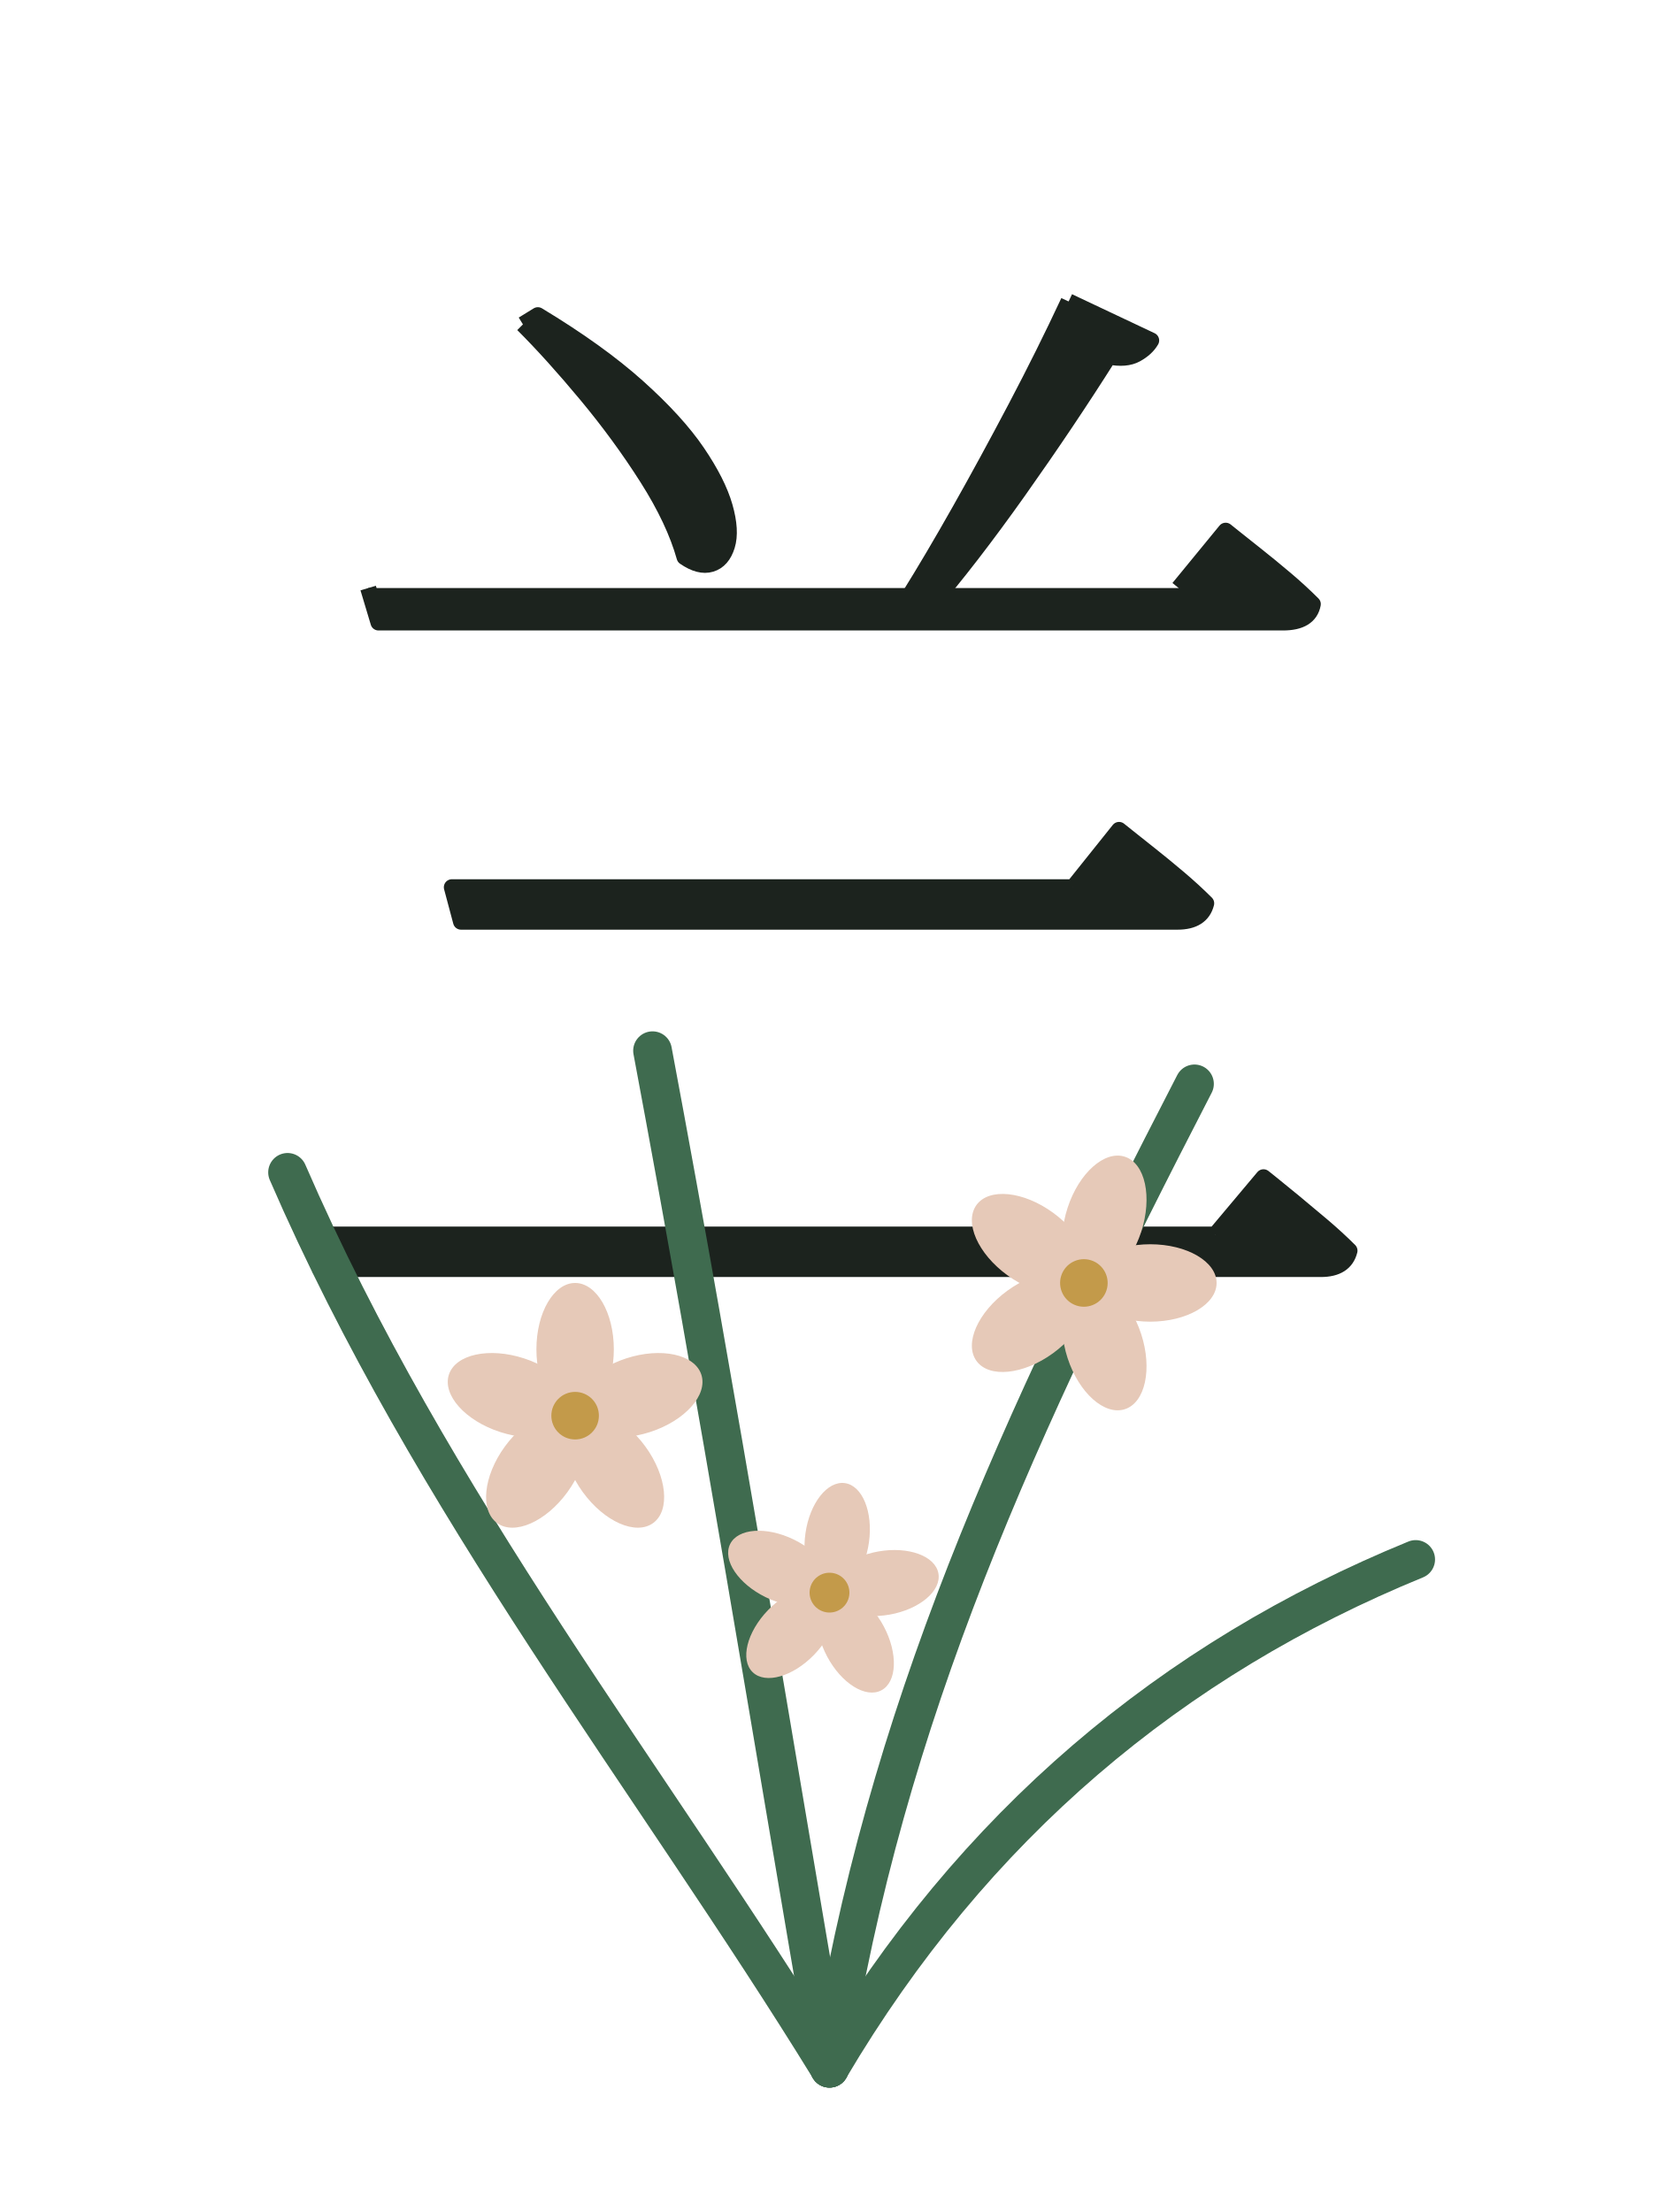
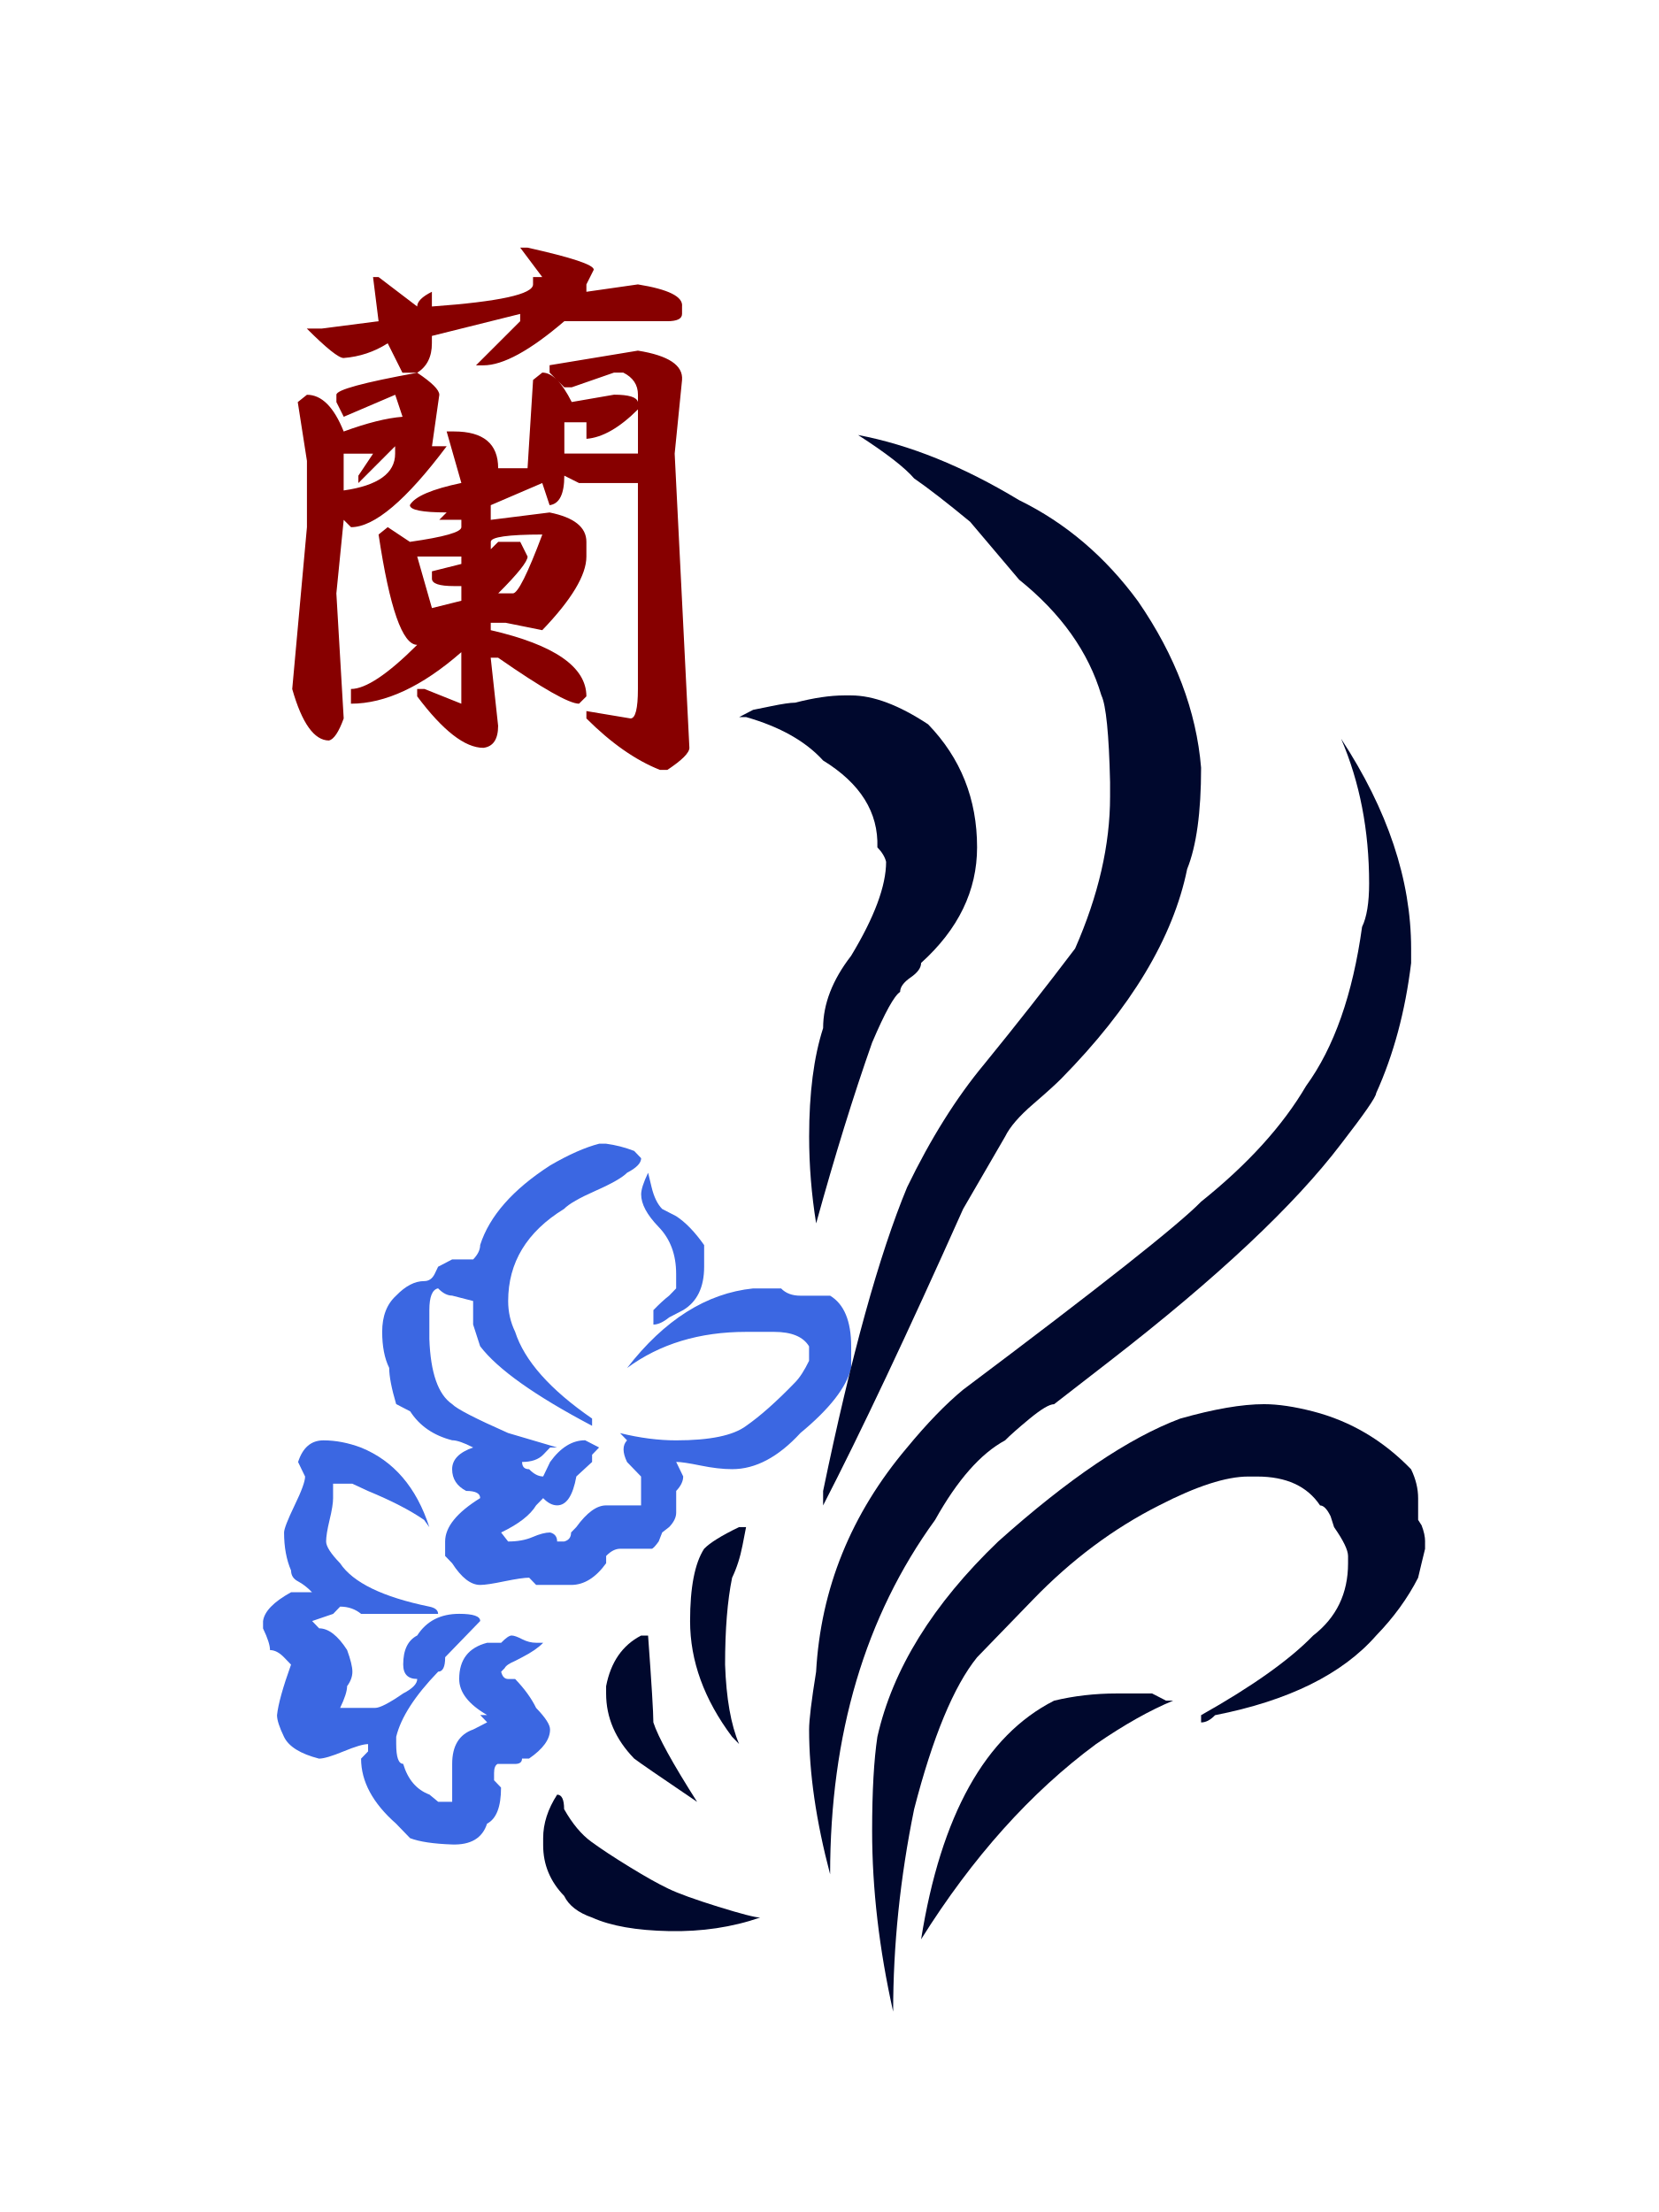
<svg xmlns="http://www.w3.org/2000/svg" width="300" height="400" viewBox="0 0 300 400">
-   <g transform="translate(46.47 227.61) scale(0.2073)">
-     <path d="M836-21L878-71Q878-71 885.50-65Q893-59 904.50-49.50Q916-40 929-29Q942-18 953-7Q949 9 928 9L55 9L46-21L836-21M712-324L752-374Q752-374 759.50-368Q767-362 779-352.50Q791-343 804-332Q817-321 828-310Q824-294 803-294L178-294L170-324L712-324M708-835L780-801Q776-794 767-789Q758-784 743-787Q707-730 664.50-670Q622-610 585-567L569-578Q589-610 613-652.50Q637-695 662-742.50Q687-790 708-835M232-815L245-823Q298-791 332-760.50Q366-730 384-703.50Q402-677 408-656Q414-635 410-622Q406-609 396-606Q386-603 373-612Q364-644 340.50-681Q317-718 287.50-753.50Q258-789 232-815M804-585L845-635Q845-635 852.50-629Q860-623 872-613.50Q884-604 897-593Q910-582 921-571Q918-555 895-555L106-555L97-585" fill="#1c231e" stroke="#1c231e" stroke-width="14" stroke-linejoin="round" />
-   </g>
-   <g fill="none" stroke="#3f6b4f" stroke-width="7" stroke-linecap="round">
-     <path d="M150 374 C118 322 78 272 52 212" />
-     <path d="M150 374 C160 310 184 258 216 196" />
-     <path d="M150 374 C140 316 130 254 118 190" />
-     <path d="M150 374 C176 330 212 300 256 282" />
-   </g>
-   <g transform="translate(104 256) rotate(0)">
-     <ellipse cx="0" cy="-12" rx="7.0" ry="12" fill="#e6c9b8" transform="rotate(0)" />
-     <ellipse cx="0" cy="-12" rx="7.0" ry="12" fill="#e6c9b8" transform="rotate(72)" />
-     <ellipse cx="0" cy="-12" rx="7.0" ry="12" fill="#e6c9b8" transform="rotate(144)" />
-     <ellipse cx="0" cy="-12" rx="7.0" ry="12" fill="#e6c9b8" transform="rotate(216)" />
-     <ellipse cx="0" cy="-12" rx="7.0" ry="12" fill="#e6c9b8" transform="rotate(288)" />
-     <circle r="4.3" fill="#c39a4a" />
-   </g>
-   <g transform="translate(196 232) rotate(18)">
-     <ellipse cx="0" cy="-12" rx="7.0" ry="12" fill="#e6c9b8" transform="rotate(0)" />
-     <ellipse cx="0" cy="-12" rx="7.0" ry="12" fill="#e6c9b8" transform="rotate(72)" />
-     <ellipse cx="0" cy="-12" rx="7.0" ry="12" fill="#e6c9b8" transform="rotate(144)" />
-     <ellipse cx="0" cy="-12" rx="7.0" ry="12" fill="#e6c9b8" transform="rotate(216)" />
-     <ellipse cx="0" cy="-12" rx="7.0" ry="12" fill="#e6c9b8" transform="rotate(288)" />
-     <circle r="4.3" fill="#c39a4a" />
-   </g>
-   <g transform="translate(150 288) rotate(8)">
-     <ellipse cx="0" cy="-10" rx="5.8" ry="10" fill="#e6c9b8" transform="rotate(0)" />
-     <ellipse cx="0" cy="-10" rx="5.8" ry="10" fill="#e6c9b8" transform="rotate(72)" />
-     <ellipse cx="0" cy="-10" rx="5.8" ry="10" fill="#e6c9b8" transform="rotate(144)" />
-     <ellipse cx="0" cy="-10" rx="5.8" ry="10" fill="#e6c9b8" transform="rotate(216)" />
-     <ellipse cx="0" cy="-10" rx="5.8" ry="10" fill="#e6c9b8" transform="rotate(288)" />
-     <circle r="3.6" fill="#c39a4a" />
+   <defs>
+     <clipPath id="clipFace">
+       <rect x="6.5" y="6.5" rx="10" ry="10" width="107" height="147" />
+     </clipPath>
+   </defs>
+   <g transform="scale(2.5)">
+     <g clip-path="url(#clipFace)">
+       <g transform="translate(8.63673,6.5) scale(0.735)">
+         <g transform="matrix(4.033152,0,0,4.033152,-1362.927,-881.4697)">
+           <path fill="#3b67e2" d="m 348.099,258.038 c -0.114,-0.235 -0.285,-0.47 -0.512,-0.706 h -0.17 c -0.085,0 -0.143,-0.059 -0.171,-0.177 l 0.086,-0.088 c 0.028,-0.059 0.114,-0.117 0.256,-0.177 l 0.17,-0.088 c 0.228,-0.117 0.399,-0.235 0.514,-0.354 H 348.1 c -0.114,0 -0.228,-0.029 -0.342,-0.087 -0.114,-0.059 -0.199,-0.09 -0.256,-0.09 -0.057,0 -0.143,0.06 -0.256,0.177 h -0.341 c -0.456,0.118 -0.683,0.412 -0.683,0.883 0,0.324 0.227,0.618 0.683,0.881 h -0.17 l 0.17,0.177 -0.17,0.088 -0.171,0.087 c -0.341,0.119 -0.513,0.398 -0.513,0.838 v 0.397 0.353 0.176 h -0.171 -0.171 l -0.213,-0.176 c -0.314,-0.117 -0.527,-0.367 -0.641,-0.75 -0.113,0 -0.17,-0.16 -0.17,-0.485 v -0.175 c 0.114,-0.47 0.455,-1 1.024,-1.589 0.114,0 0.171,-0.117 0.171,-0.353 l 0.855,-0.883 c 0,-0.117 -0.171,-0.175 -0.512,-0.175 -0.456,0 -0.798,0.175 -1.025,0.528 -0.228,0.118 -0.342,0.353 -0.342,0.708 0,0.235 0.114,0.353 0.342,0.353 h 0.171 -0.171 c 0,0.117 -0.114,0.236 -0.342,0.353 -0.34,0.235 -0.569,0.353 -0.682,0.353 H 344 h -0.171 -0.512 c 0.113,-0.235 0.17,-0.412 0.17,-0.53 0.086,-0.117 0.129,-0.234 0.129,-0.353 0,-0.117 -0.043,-0.294 -0.129,-0.53 -0.228,-0.353 -0.455,-0.528 -0.683,-0.528 l -0.17,-0.178 0.513,-0.175 0.17,-0.177 c 0.199,0 0.37,0.061 0.512,0.177 h 0.257 0.17 0.341 0.598 0.512 c 0,-0.089 -0.07,-0.148 -0.213,-0.177 -1.139,-0.234 -1.864,-0.587 -2.178,-1.058 -0.228,-0.236 -0.341,-0.412 -0.341,-0.531 0,-0.117 0.028,-0.292 0.085,-0.528 0.057,-0.235 0.085,-0.412 0.085,-0.529 v -0.175 -0.178 h 0.47 l 0.384,0.178 c 0.569,0.235 1.024,0.469 1.366,0.705 l 0.128,0.176 c -0.314,-0.971 -0.869,-1.616 -1.666,-1.941 -0.313,-0.117 -0.619,-0.176 -0.917,-0.176 -0.3,0 -0.506,0.176 -0.619,0.529 l 0.085,0.177 0.086,0.177 c 0,0.117 -0.086,0.354 -0.257,0.705 -0.17,0.353 -0.256,0.574 -0.256,0.662 0,0.353 0.057,0.662 0.171,0.927 0,0.117 0.057,0.206 0.17,0.264 0.113,0.06 0.228,0.148 0.341,0.265 h -0.17 -0.257 -0.084 c -0.428,0.236 -0.655,0.472 -0.684,0.706 v 0.178 c 0.113,0.235 0.17,0.411 0.17,0.528 0.114,0 0.228,0.06 0.342,0.177 l 0.171,0.177 c -0.2,0.558 -0.315,0.97 -0.342,1.234 0,0.119 0.057,0.294 0.171,0.53 0.114,0.235 0.398,0.413 0.854,0.53 0.114,0 0.314,-0.059 0.599,-0.177 0.284,-0.117 0.483,-0.177 0.598,-0.177 v 0.177 l -0.171,0.177 c 0,0.558 0.286,1.087 0.854,1.587 l 0.342,0.354 c 0.228,0.087 0.569,0.138 1.024,0.154 0.455,0.015 0.74,-0.154 0.854,-0.508 0.228,-0.118 0.341,-0.411 0.341,-0.881 l -0.17,-0.178 v -0.176 c 0,-0.117 0.028,-0.191 0.085,-0.222 h 0.299 0.128 c 0.113,0 0.17,-0.043 0.17,-0.131 h 0.171 c 0.343,-0.236 0.513,-0.471 0.513,-0.708 0.002,-0.117 -0.112,-0.292 -0.34,-0.528 z" />
+           <path fill="#3b67e2" d="m 355.273,247.979 h -0.342 -0.086 -0.085 -0.214 c -0.199,0 -0.356,-0.059 -0.469,-0.177 h -0.684 c -1.139,0.118 -2.163,0.766 -3.074,1.941 0.797,-0.587 1.765,-0.881 2.904,-0.881 h 0.255 0.427 c 0.428,0 0.712,0.118 0.854,0.353 v 0.353 c -0.114,0.236 -0.228,0.412 -0.342,0.528 -0.456,0.472 -0.854,0.824 -1.195,1.061 -0.315,0.235 -0.883,0.352 -1.708,0.352 -0.427,0 -0.883,-0.058 -1.367,-0.177 l 0.171,0.177 h 0.171 -0.171 c -0.114,0.118 -0.114,0.294 0,0.529 l 0.342,0.354 v 0.175 0.178 0.175 0.176 h -0.17 -0.684 c -0.228,0 -0.47,0.176 -0.726,0.529 l -0.128,0.132 c 0,0.119 -0.058,0.192 -0.17,0.22 h -0.17 c 0,-0.117 -0.058,-0.191 -0.171,-0.22 -0.114,0 -0.256,0.037 -0.427,0.111 -0.171,0.074 -0.371,0.109 -0.598,0.109 l -0.171,-0.22 c 0.428,-0.205 0.711,-0.425 0.854,-0.662 l 0.172,-0.176 c 0.113,0.118 0.227,0.176 0.341,0.176 0.227,0 0.384,-0.235 0.469,-0.705 l 0.384,-0.354 v -0.176 l 0.171,-0.177 -0.341,-0.176 c -0.314,0 -0.599,0.176 -0.854,0.529 l -0.17,0.354 c -0.115,0 -0.229,-0.06 -0.343,-0.177 -0.114,0 -0.171,-0.059 -0.171,-0.177 0.228,0 0.399,-0.059 0.514,-0.176 l 0.17,-0.177 h 0.171 l -1.196,-0.353 c -0.797,-0.353 -1.252,-0.587 -1.367,-0.706 -0.342,-0.234 -0.526,-0.765 -0.555,-1.589 v -0.706 c 0,-0.323 0.071,-0.499 0.213,-0.529 0.114,0.118 0.228,0.177 0.342,0.177 l 0.513,0.132 v 0.308 0.265 l 0.171,0.53 c 0.426,0.56 1.337,1.207 2.732,1.942 v -0.177 c -1.024,-0.706 -1.651,-1.412 -1.878,-2.117 -0.114,-0.236 -0.17,-0.485 -0.17,-0.75 0,-0.941 0.455,-1.691 1.366,-2.25 0.113,-0.118 0.369,-0.265 0.769,-0.442 0.397,-0.175 0.654,-0.323 0.768,-0.44 0.228,-0.117 0.342,-0.236 0.342,-0.353 l -0.17,-0.178 c -0.228,-0.088 -0.457,-0.146 -0.684,-0.176 h -0.171 c -0.341,0.088 -0.741,0.264 -1.195,0.529 -0.912,0.588 -1.481,1.236 -1.708,1.941 0,0.119 -0.058,0.236 -0.171,0.353 h -0.513 l -0.342,0.178 -0.084,0.175 c -0.058,0.118 -0.143,0.176 -0.256,0.176 -0.229,0 -0.456,0.118 -0.684,0.354 -0.228,0.207 -0.341,0.5 -0.341,0.883 0,0.353 0.056,0.647 0.171,0.881 0,0.206 0.057,0.501 0.17,0.883 l 0.342,0.177 c 0.228,0.354 0.569,0.589 1.024,0.706 0.115,0 0.285,0.059 0.513,0.176 -0.341,0.118 -0.513,0.294 -0.513,0.53 0,0.235 0.115,0.412 0.342,0.53 0.228,0 0.342,0.058 0.342,0.175 -0.569,0.353 -0.855,0.706 -0.855,1.058 v 0.354 l 0.171,0.177 c 0.228,0.353 0.455,0.53 0.684,0.53 0.113,0 0.312,-0.03 0.598,-0.09 0.285,-0.058 0.483,-0.087 0.597,-0.087 l 0.171,0.177 h 0.427 0.427 c 0.314,0 0.599,-0.177 0.854,-0.53 v -0.177 c 0.113,-0.118 0.228,-0.176 0.342,-0.176 h 0.171 0.598 c 0.028,0 0.085,-0.059 0.171,-0.178 l 0.086,-0.22 0.17,-0.132 c 0.113,-0.118 0.171,-0.234 0.171,-0.353 v -0.265 -0.088 -0.175 c 0.113,-0.118 0.171,-0.237 0.171,-0.354 l -0.171,-0.354 c 0.113,0 0.313,0.031 0.598,0.089 0.285,0.058 0.54,0.088 0.769,0.088 0.568,0 1.124,-0.294 1.665,-0.883 0.711,-0.587 1.125,-1.117 1.238,-1.588 v -0.529 c -0.002,-0.616 -0.173,-1.027 -0.514,-1.233 z" />
+           <path fill="#870000" d="m 345.198,225.458 c 0.359,0.24 0.539,0.418 0.539,0.539 l -0.179,1.255 h 0.179 0.18 c -0.988,1.318 -1.766,1.975 -2.334,1.975 l -0.179,-0.179 -0.179,1.794 0.179,3.052 c -0.119,0.33 -0.24,0.509 -0.358,0.538 -0.359,0 -0.66,-0.418 -0.898,-1.256 l 0.359,-3.95 v -1.616 l -0.224,-1.435 0.224,-0.179 c 0.36,0 0.658,0.299 0.897,0.896 0.569,-0.208 1.047,-0.329 1.436,-0.359 l -0.179,-0.537 -1.256,0.537 -0.179,-0.358 v -0.179 c -0.002,-0.12 0.655,-0.298 1.972,-0.538 z m 2.513,-3.052 h 0.179 c 1.077,0.24 1.616,0.418 1.616,0.538 l -0.18,0.359 v 0.18 l 1.257,-0.18 c 0.748,0.121 1.106,0.299 1.077,0.539 v 0.181 c 0,0.119 -0.121,0.178 -0.36,0.178 h -2.154 -0.359 c -0.838,0.718 -1.496,1.077 -1.975,1.077 h -0.18 l 1.078,-1.077 v -0.178 l -2.154,0.537 v 0.18 c 0,0.329 -0.12,0.569 -0.359,0.718 h -0.36 l -0.359,-0.718 c -0.329,0.21 -0.688,0.329 -1.077,0.359 -0.119,0 -0.419,-0.24 -0.897,-0.718 h 0.36 l 1.391,-0.18 -0.135,-1.077 h 0.135 l 0.942,0.718 c 0,-0.119 0.119,-0.24 0.359,-0.359 v 0.359 c 1.645,-0.119 2.468,-0.299 2.468,-0.539 v -0.179 h 0.225 z m -3.949,5.744 v -0.18 l 0.359,-0.537 h -0.718 v 0.358 0.54 c 0.837,-0.119 1.256,-0.42 1.256,-0.898 v -0.181 z m 6.821,-3.231 c 0.748,0.12 1.106,0.358 1.077,0.717 l -0.18,1.796 0.359,7.179 c 0,0.121 -0.179,0.301 -0.539,0.539 h -0.179 c -0.599,-0.238 -1.196,-0.658 -1.795,-1.256 v -0.18 l 1.077,0.18 c 0.119,0 0.18,-0.239 0.18,-0.718 v -5.026 h -1.257 -0.18 l -0.359,-0.18 c 0,0.45 -0.12,0.69 -0.359,0.72 l -0.179,-0.54 -1.257,0.54 v 0.358 l 1.436,-0.18 c 0.599,0.121 0.898,0.358 0.898,0.717 v 0.359 c 0,0.45 -0.359,1.048 -1.077,1.796 l -0.897,-0.181 h -0.36 v 0.181 c 1.556,0.358 2.334,0.898 2.334,1.615 l -0.18,0.179 c -0.24,0 -0.897,-0.373 -1.974,-1.122 h -0.181 l 0.181,1.661 c 0,0.329 -0.121,0.509 -0.36,0.538 -0.449,0 -0.988,-0.419 -1.615,-1.256 v -0.18 h 0.18 l 0.897,0.359 v -1.257 c -0.958,0.838 -1.856,1.257 -2.693,1.257 v -0.179 -0.18 c 0.359,0 0.897,-0.359 1.616,-1.077 -0.36,0 -0.673,-0.898 -0.942,-2.692 l 0.224,-0.18 0.54,0.359 c 0.837,-0.119 1.256,-0.238 1.256,-0.359 v -0.179 h -0.539 l 0.18,-0.18 c -0.6,0 -0.897,-0.06 -0.897,-0.179 0.119,-0.211 0.539,-0.389 1.256,-0.54 l -0.359,-1.257 h 0.179 c 0.718,0 1.078,0.3 1.078,0.898 h 0.179 0.538 l 0.135,-2.155 0.225,-0.179 c 0.239,0 0.478,0.24 0.718,0.718 l 1.033,-0.179 c 0.359,0 0.553,0.059 0.583,0.179 v 0.18 c -0.449,0.448 -0.868,0.688 -1.257,0.718 v -0.404 h -0.539 v 0.763 h 1.616 0.18 v -1.436 c 0,-0.24 -0.12,-0.42 -0.359,-0.539 H 350 l -1.033,0.359 h -0.18 l -0.359,-0.359 v -0.18 z m -5.205,5.025 h -0.18 l 0.359,1.257 0.718,-0.179 v -0.358 h -0.18 c -0.358,0 -0.538,-0.06 -0.538,-0.181 v -0.179 l 0.718,-0.18 v -0.181 h -0.897 z m 1.615,-0.359 v 0.18 l 0.181,-0.18 h 0.538 l 0.179,0.359 c 0,0.121 -0.239,0.42 -0.717,0.898 h 0.359 c 0.119,0 0.358,-0.478 0.718,-1.436 -0.839,0.001 -1.258,0.061 -1.258,0.179 z" />
+           <path fill="#00082d" d="m 350.383,261.92 c -0.384,-0.235 -0.698,-0.442 -0.939,-0.618 -0.242,-0.177 -0.463,-0.442 -0.662,-0.795 0,-0.234 -0.057,-0.353 -0.17,-0.353 -0.228,0.353 -0.341,0.706 -0.341,1.06 v 0.175 c 0,0.471 0.17,0.883 0.512,1.236 0.113,0.233 0.342,0.411 0.683,0.528 0.455,0.206 1.082,0.315 1.879,0.331 0.797,0.016 1.538,-0.095 2.221,-0.331 -0.115,0 -0.456,-0.088 -1.025,-0.264 -0.57,-0.178 -0.976,-0.324 -1.218,-0.442 -0.243,-0.115 -0.555,-0.291 -0.94,-0.527 z" />
+           <path fill="#00082d" d="m 350.96,258.391 c 0,-0.236 -0.043,-0.941 -0.129,-2.119 h -0.17 c -0.456,0.236 -0.741,0.648 -0.854,1.236 v 0.177 c 0,0.589 0.228,1.117 0.684,1.588 0.113,0.088 0.626,0.441 1.537,1.058 -0.598,-0.94 -0.955,-1.587 -1.068,-1.94 z" />
+           <path fill="#3b67e2" d="m 352.198,246.743 c -0.228,-0.323 -0.456,-0.558 -0.683,-0.705 l -0.171,-0.088 -0.17,-0.088 c -0.115,-0.118 -0.2,-0.293 -0.257,-0.53 l -0.085,-0.353 c -0.113,0.235 -0.17,0.411 -0.17,0.528 0,0.236 0.142,0.5 0.427,0.795 0.285,0.294 0.427,0.676 0.427,1.146 v 0.353 l -0.171,0.177 c -0.114,0.088 -0.242,0.207 -0.384,0.353 v 0.178 0.175 c 0.113,0 0.24,-0.059 0.384,-0.175 l 0.342,-0.178 c 0.341,-0.205 0.512,-0.558 0.512,-1.058 v -0.53 z" />
+           <path fill="#00082d" d="m 353.052,253.625 c -0.427,0.206 -0.712,0.383 -0.854,0.53 -0.228,0.353 -0.342,0.941 -0.342,1.764 0,0.971 0.342,1.912 1.026,2.825 l 0.085,0.087 0.085,0.088 c -0.2,-0.47 -0.314,-1.117 -0.342,-1.939 0,-0.854 0.057,-1.56 0.171,-2.118 0.113,-0.236 0.198,-0.5 0.255,-0.794 l 0.086,-0.442 h -0.17 z" />
+           <path fill="#00082d" d="m 357.664,234.037 c -0.712,-0.47 -1.338,-0.705 -1.879,-0.705 h -0.17 c -0.341,0 -0.74,0.06 -1.196,0.177 -0.114,0 -0.313,0.029 -0.597,0.088 l -0.428,0.087 -0.341,0.177 h 0.171 c 0.825,0.236 1.451,0.589 1.878,1.059 0.91,0.559 1.352,1.265 1.324,2.119 0.113,0.117 0.185,0.236 0.213,0.353 0,0.588 -0.285,1.353 -0.854,2.294 -0.455,0.588 -0.683,1.176 -0.683,1.764 -0.228,0.706 -0.341,1.588 -0.341,2.647 0,0.706 0.057,1.411 0.171,2.118 0.455,-1.647 0.91,-3.118 1.366,-4.412 0.313,-0.735 0.541,-1.146 0.683,-1.236 0,-0.117 0.085,-0.235 0.256,-0.353 0.17,-0.117 0.256,-0.234 0.256,-0.354 0.91,-0.822 1.366,-1.764 1.366,-2.822 0,-1.177 -0.399,-2.177 -1.195,-3.001 z" />
+           <path fill="#00082d" d="m 367.742,234.39 c 0.455,1.06 0.683,2.236 0.683,3.53 0,0.472 -0.058,0.824 -0.172,1.059 -0.228,1.648 -0.682,2.942 -1.366,3.882 -0.569,0.971 -1.423,1.912 -2.562,2.824 -0.542,0.559 -2.477,2.089 -5.807,4.588 -0.427,0.353 -0.883,0.825 -1.367,1.412 -1.367,1.617 -2.107,3.442 -2.22,5.471 -0.114,0.706 -0.171,1.178 -0.171,1.411 0,1.06 0.171,2.235 0.513,3.53 0,-3.412 0.854,-6.294 2.562,-8.647 0.541,-0.97 1.11,-1.618 1.708,-1.941 0.114,-0.117 0.313,-0.293 0.598,-0.529 0.285,-0.234 0.483,-0.353 0.597,-0.353 l 1.366,-1.059 c 2.619,-2.029 4.498,-3.794 5.638,-5.294 0.568,-0.735 0.854,-1.147 0.854,-1.235 0.427,-0.942 0.711,-2 0.854,-3.177 v -0.353 c -10e-4,-1.677 -0.571,-3.383 -1.708,-5.119 z" />
+           <path fill="#00082d" d="m 364.325,235.097 c -0.114,-1.382 -0.626,-2.737 -1.538,-4.061 -0.797,-1.087 -1.765,-1.912 -2.903,-2.469 -1.366,-0.825 -2.676,-1.353 -3.929,-1.589 0.684,0.44 1.139,0.793 1.368,1.059 0.341,0.235 0.796,0.588 1.366,1.058 l 1.196,1.413 c 1.024,0.823 1.693,1.764 2.007,2.823 0.113,0.235 0.185,0.941 0.212,2.118 v 0.354 c 0,1.175 -0.284,2.411 -0.853,3.705 -0.712,0.941 -1.453,1.883 -2.22,2.824 -0.684,0.823 -1.31,1.824 -1.879,3 -0.683,1.647 -1.367,4.119 -2.05,7.413 v 0.528 -0.176 c 0.91,-1.765 2.05,-4.176 3.417,-7.235 l 1.024,-1.765 c 0.114,-0.234 0.342,-0.499 0.684,-0.793 0.341,-0.294 0.568,-0.501 0.683,-0.618 1.708,-1.734 2.733,-3.441 3.075,-5.118 0.226,-0.559 0.34,-1.383 0.34,-2.471 z" />
+           <path fill="#00082d" d="m 369.791,253.978 c 0,-0.117 -0.029,-0.25 -0.086,-0.396 l -0.084,-0.132 v -0.529 c 0,-0.234 -0.058,-0.47 -0.172,-0.706 -0.683,-0.707 -1.479,-1.176 -2.392,-1.412 -0.455,-0.117 -0.853,-0.177 -1.195,-0.177 -0.541,0 -1.224,0.119 -2.049,0.353 -1.254,0.471 -2.733,1.471 -4.44,2.999 -1.595,1.53 -2.577,3.119 -2.947,4.766 -0.084,0.56 -0.128,1.323 -0.128,2.294 0,1.411 0.171,2.883 0.513,4.411 0,-1.618 0.17,-3.265 0.512,-4.941 0.455,-1.764 0.967,-3 1.536,-3.705 l 1.367,-1.411 c 0.939,-0.971 1.964,-1.735 3.074,-2.295 0.911,-0.47 1.637,-0.705 2.177,-0.705 h 0.214 c 0.711,0 1.224,0.235 1.537,0.705 0.085,0 0.171,0.088 0.257,0.264 l 0.085,0.266 c 0.227,0.325 0.341,0.559 0.341,0.706 v 0.177 c 0,0.735 -0.284,1.323 -0.854,1.764 -0.569,0.588 -1.479,1.236 -2.732,1.941 v 0.177 c 0.114,0 0.227,-0.058 0.341,-0.177 1.794,-0.353 3.103,-0.999 3.929,-1.941 0.427,-0.44 0.769,-0.91 1.025,-1.411 l 0.084,-0.353 0.086,-0.353 v -0.179 z" />
+           <path fill="#00082d" d="m 363.129,257.685 h -0.853 c -0.542,0 -1.054,0.059 -1.538,0.176 -1.68,0.853 -2.761,2.795 -3.245,5.823 1.252,-1.999 2.676,-3.588 4.27,-4.765 0.684,-0.47 1.31,-0.823 1.879,-1.058 h -0.17 l -0.171,-0.088 z" />
+         </g>
+       </g>
+     </g>
  </g>
</svg>
